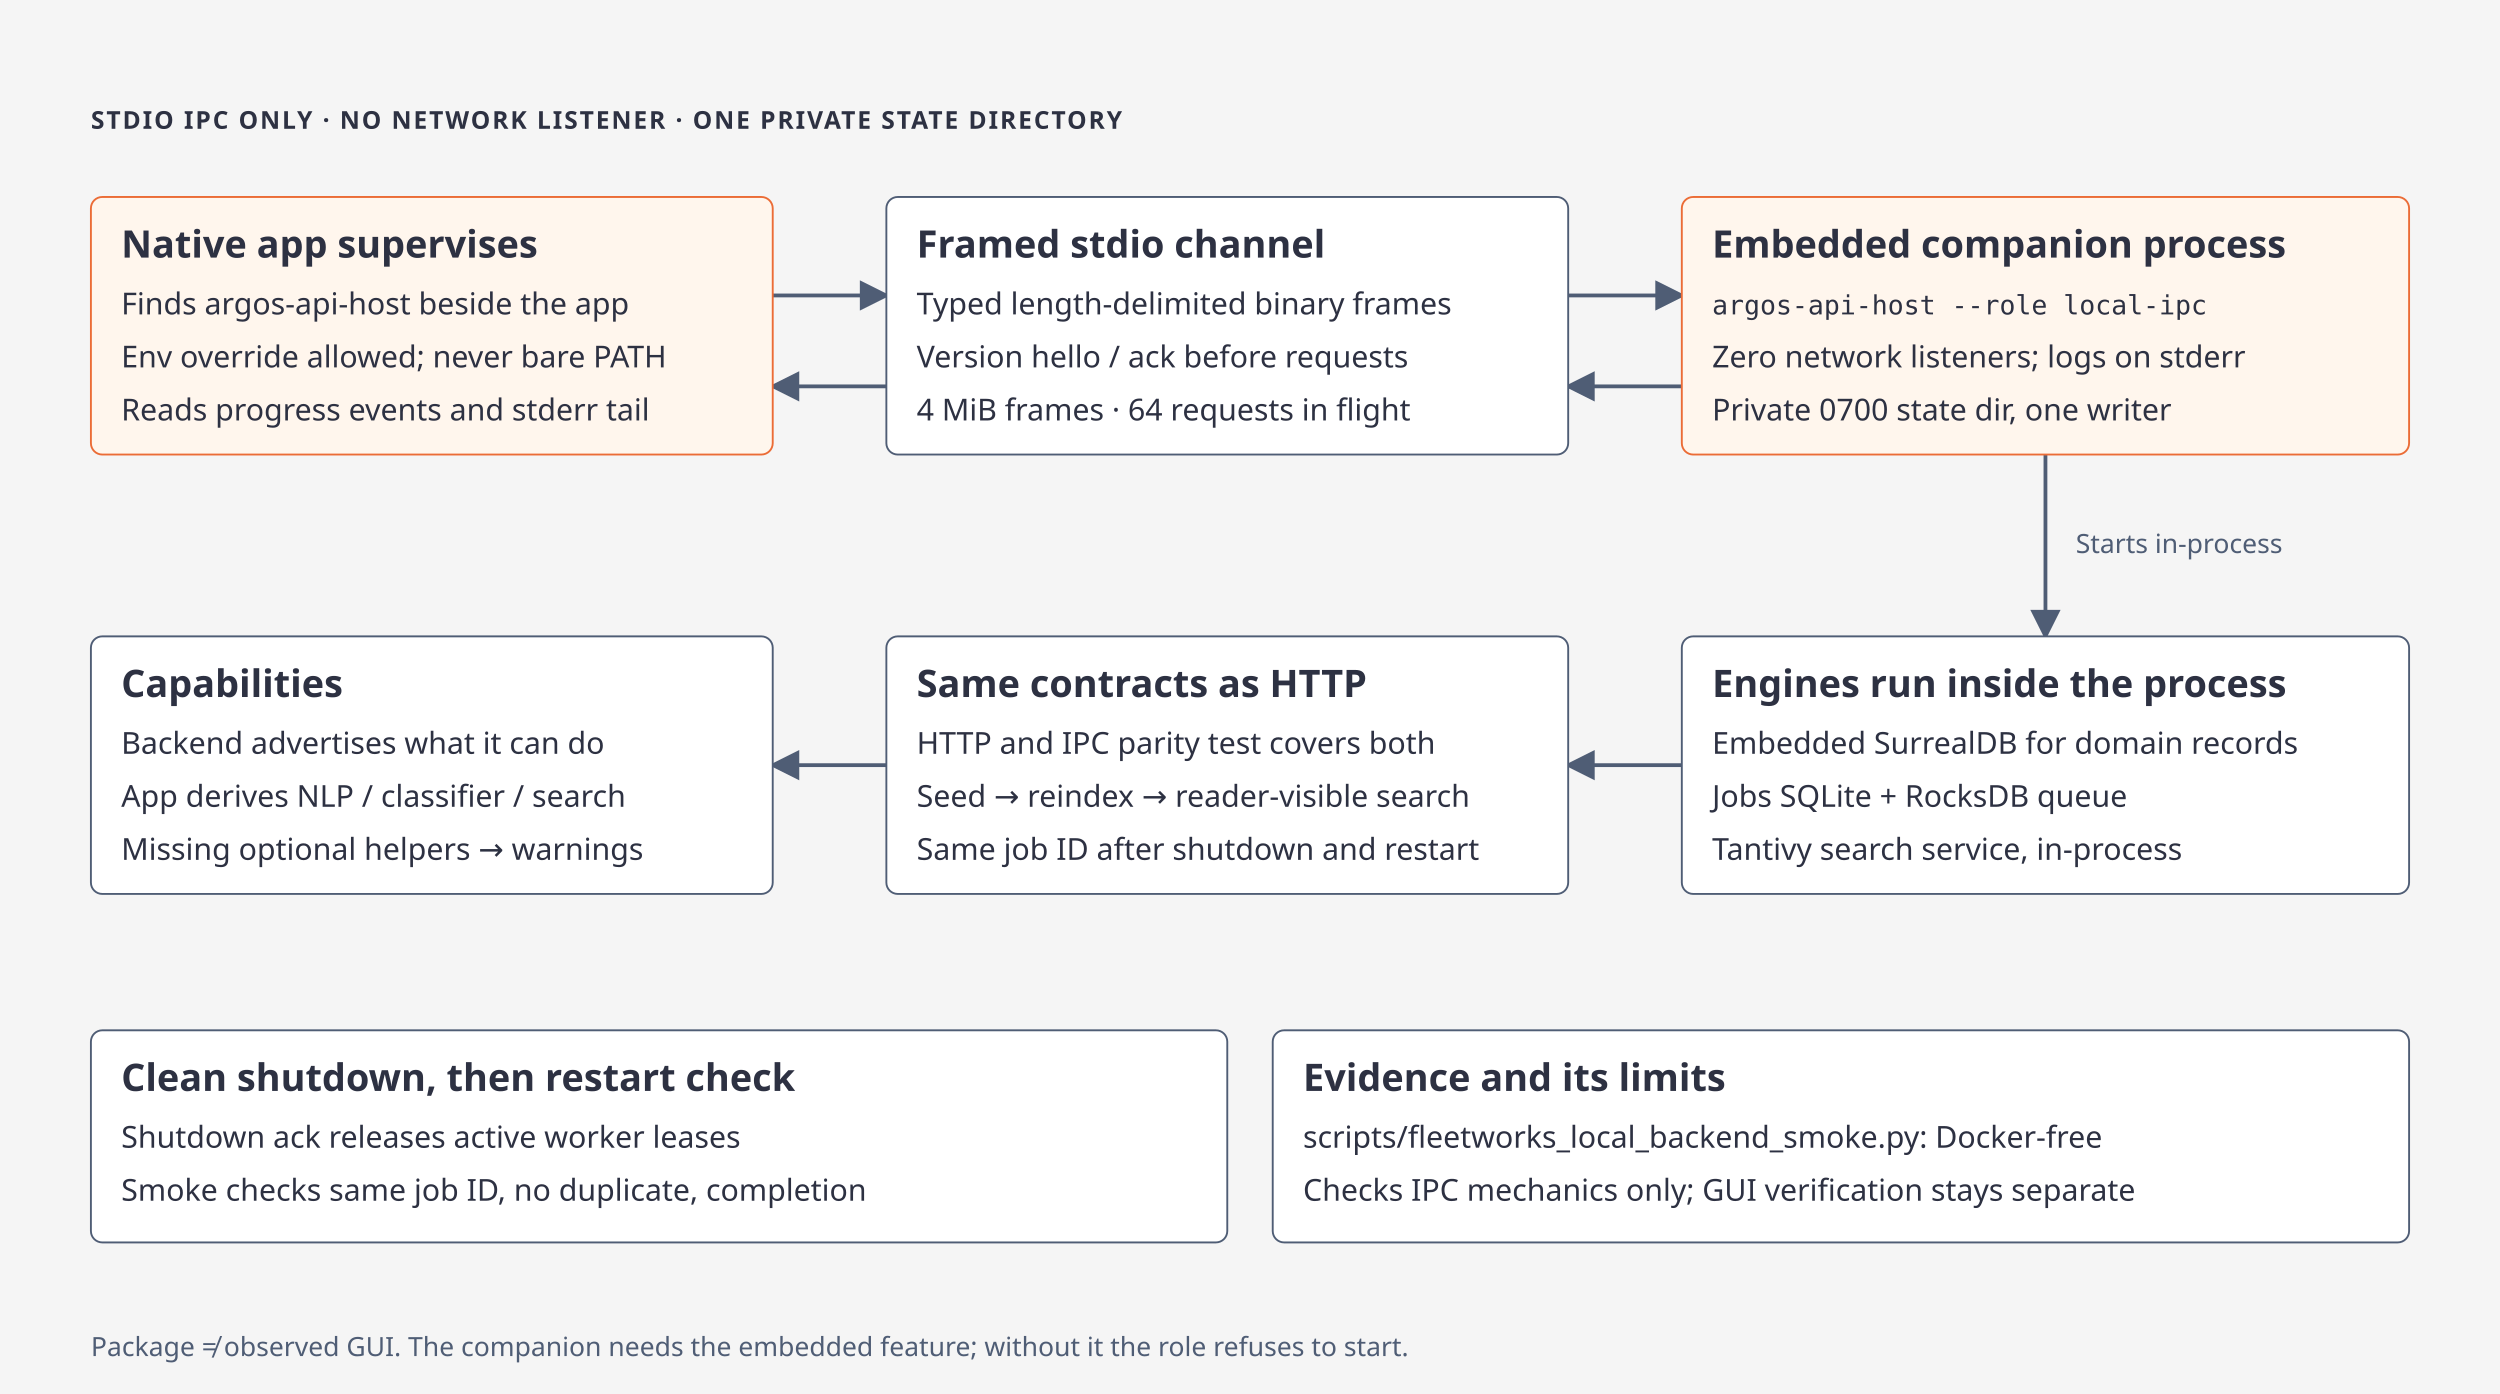
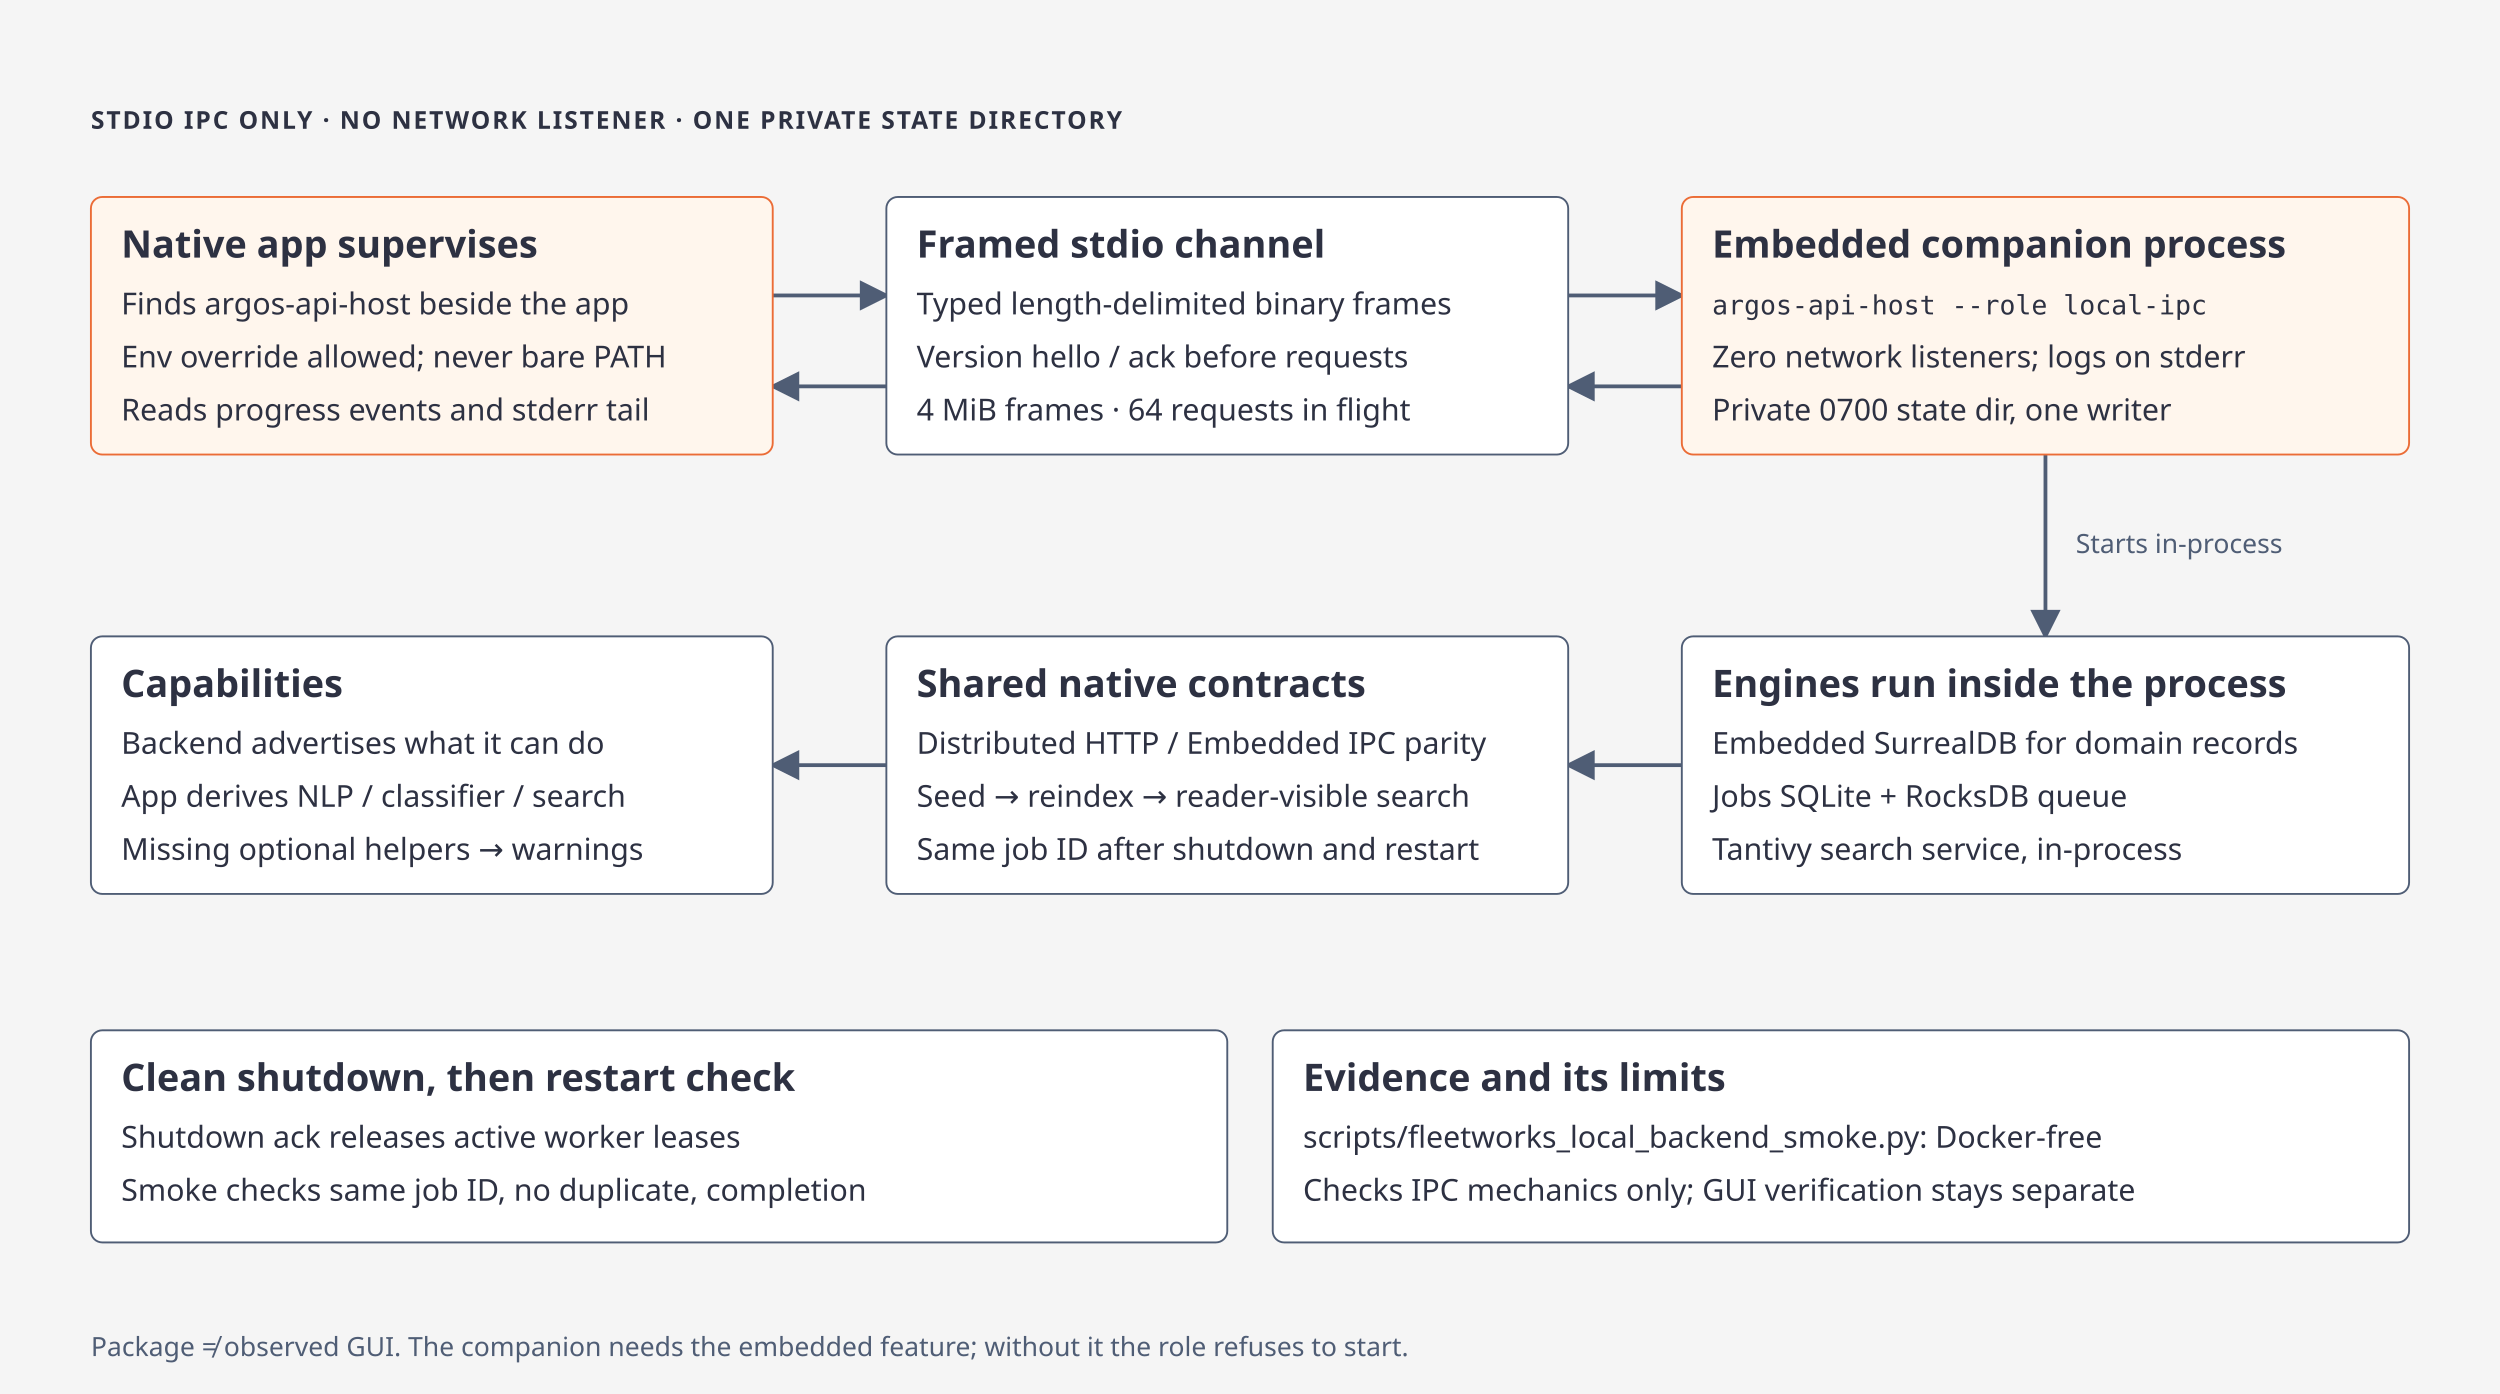
<svg xmlns="http://www.w3.org/2000/svg" viewBox="0 0 1320 736" role="img" aria-labelledby="local-ipc-companion-title local-ipc-companion-desc">
  <defs>
    <marker id="local-ipc-companion-arrow" markerWidth="8" markerHeight="8" refX="7" refY="4" orient="auto">
      <path d="M0 0L8 4L0 8Z" fill="#4f5d75" />
    </marker>
  </defs>
  <style>text{font-family:Geist,system-ui,sans-serif;fill:#2d3142}.label{font-size:20px;font-weight:600}.note{font-size:16px}.zone{font-size:13px;font-weight:600;letter-spacing:1px}.node{fill:#fff;stroke:#4f5d75}.accent{fill:#fff6ed;stroke:#eb6c36}.edge{fill:none;stroke:#4f5d75;stroke-width:2;marker-end:url(#local-ipc-companion-arrow)}.minor{fill:#4f5d75;font-size:14px}.code{font-family:'Geist Mono',ui-monospace,monospace;font-size:14px}</style>
  <rect width="1320" height="736" fill="#f5f5f5" />
  <text x="48" y="68" class="zone">STDIO IPC ONLY · NO NETWORK LISTENER · ONE PRIVATE STATE DIRECTORY</text>
  <path d="M408 156H468" class="edge" />
  <path d="M468 204H408" class="edge" />
  <path d="M828 156H888" class="edge" />
  <path d="M888 204H828" class="edge" />
  <path d="M1080 240V336" class="edge" />
  <path d="M888 404H828" class="edge" />
  <path d="M468 404H408" class="edge" />
  <rect x="48" y="104" width="360" height="136" rx="6" class="accent" />
  <text x="64" y="136" class="label">Native app supervises</text>
  <text x="64" y="166" class="note">Finds argos-api-host beside the app</text>
  <text x="64" y="194" class="note">Env override allowed; never bare PATH</text>
  <text x="64" y="222" class="note">Reads progress events and stderr tail</text>
  <rect x="468" y="104" width="360" height="136" rx="6" class="node" />
  <text x="484" y="136" class="label">Framed stdio channel</text>
  <text x="484" y="166" class="note">Typed length-delimited binary frames</text>
  <text x="484" y="194" class="note">Version hello / ack before requests</text>
  <text x="484" y="222" class="note">4 MiB frames · 64 requests in flight</text>
  <rect x="888" y="104" width="384" height="136" rx="6" class="accent" />
  <text x="904" y="136" class="label">Embedded companion process</text>
  <text x="904" y="166" class="code">argos-api-host --role local-ipc</text>
  <text x="904" y="194" class="note">Zero network listeners; logs on stderr</text>
  <text x="904" y="222" class="note">Private 0700 state dir, one writer</text>
  <text x="1096" y="292" class="minor">Starts in-process</text>
  <rect x="888" y="336" width="384" height="136" rx="6" class="node" />
  <text x="904" y="368" class="label">Engines run inside the process</text>
  <text x="904" y="398" class="note">Embedded SurrealDB for domain records</text>
  <text x="904" y="426" class="note">Jobs SQLite + RocksDB queue</text>
  <text x="904" y="454" class="note">Tantivy search service, in-process</text>
  <rect x="468" y="336" width="360" height="136" rx="6" class="node" />
-   <text x="484" y="368" class="label">Same contracts as HTTP</text>
-   <text x="484" y="398" class="note">HTTP and IPC parity test covers both</text>
+   <text x="484" y="368" class="label">Shared native contracts</text>
+   <text x="484" y="398" class="note">Distributed HTTP / Embedded IPC parity</text>
  <text x="484" y="426" class="note">Seed → reindex → reader-visible search</text>
  <text x="484" y="454" class="note">Same job ID after shutdown and restart</text>
  <rect x="48" y="336" width="360" height="136" rx="6" class="node" />
  <text x="64" y="368" class="label">Capabilities</text>
  <text x="64" y="398" class="note">Backend advertises what it can do</text>
  <text x="64" y="426" class="note">App derives NLP / classifier / search</text>
  <text x="64" y="454" class="note">Missing optional helpers → warnings</text>
  <rect x="48" y="544" width="600" height="112" rx="6" class="node" />
  <text x="64" y="576" class="label">Clean shutdown, then restart check</text>
  <text x="64" y="606" class="note">Shutdown ack releases active worker leases</text>
  <text x="64" y="634" class="note">Smoke checks same job ID, no duplicate, completion</text>
  <rect x="672" y="544" width="600" height="112" rx="6" class="node" />
  <text x="688" y="576" class="label">Evidence and its limits</text>
  <text x="688" y="606" class="note">scripts/fleetworks_local_backend_smoke.py: Docker-free</text>
  <text x="688" y="634" class="note">Checks IPC mechanics only; GUI verification stays separate</text>
  <text x="48" y="716" class="minor">Package ≠ observed GUI. The companion needs the embedded feature; without it the role refuses to start.</text>
</svg>
